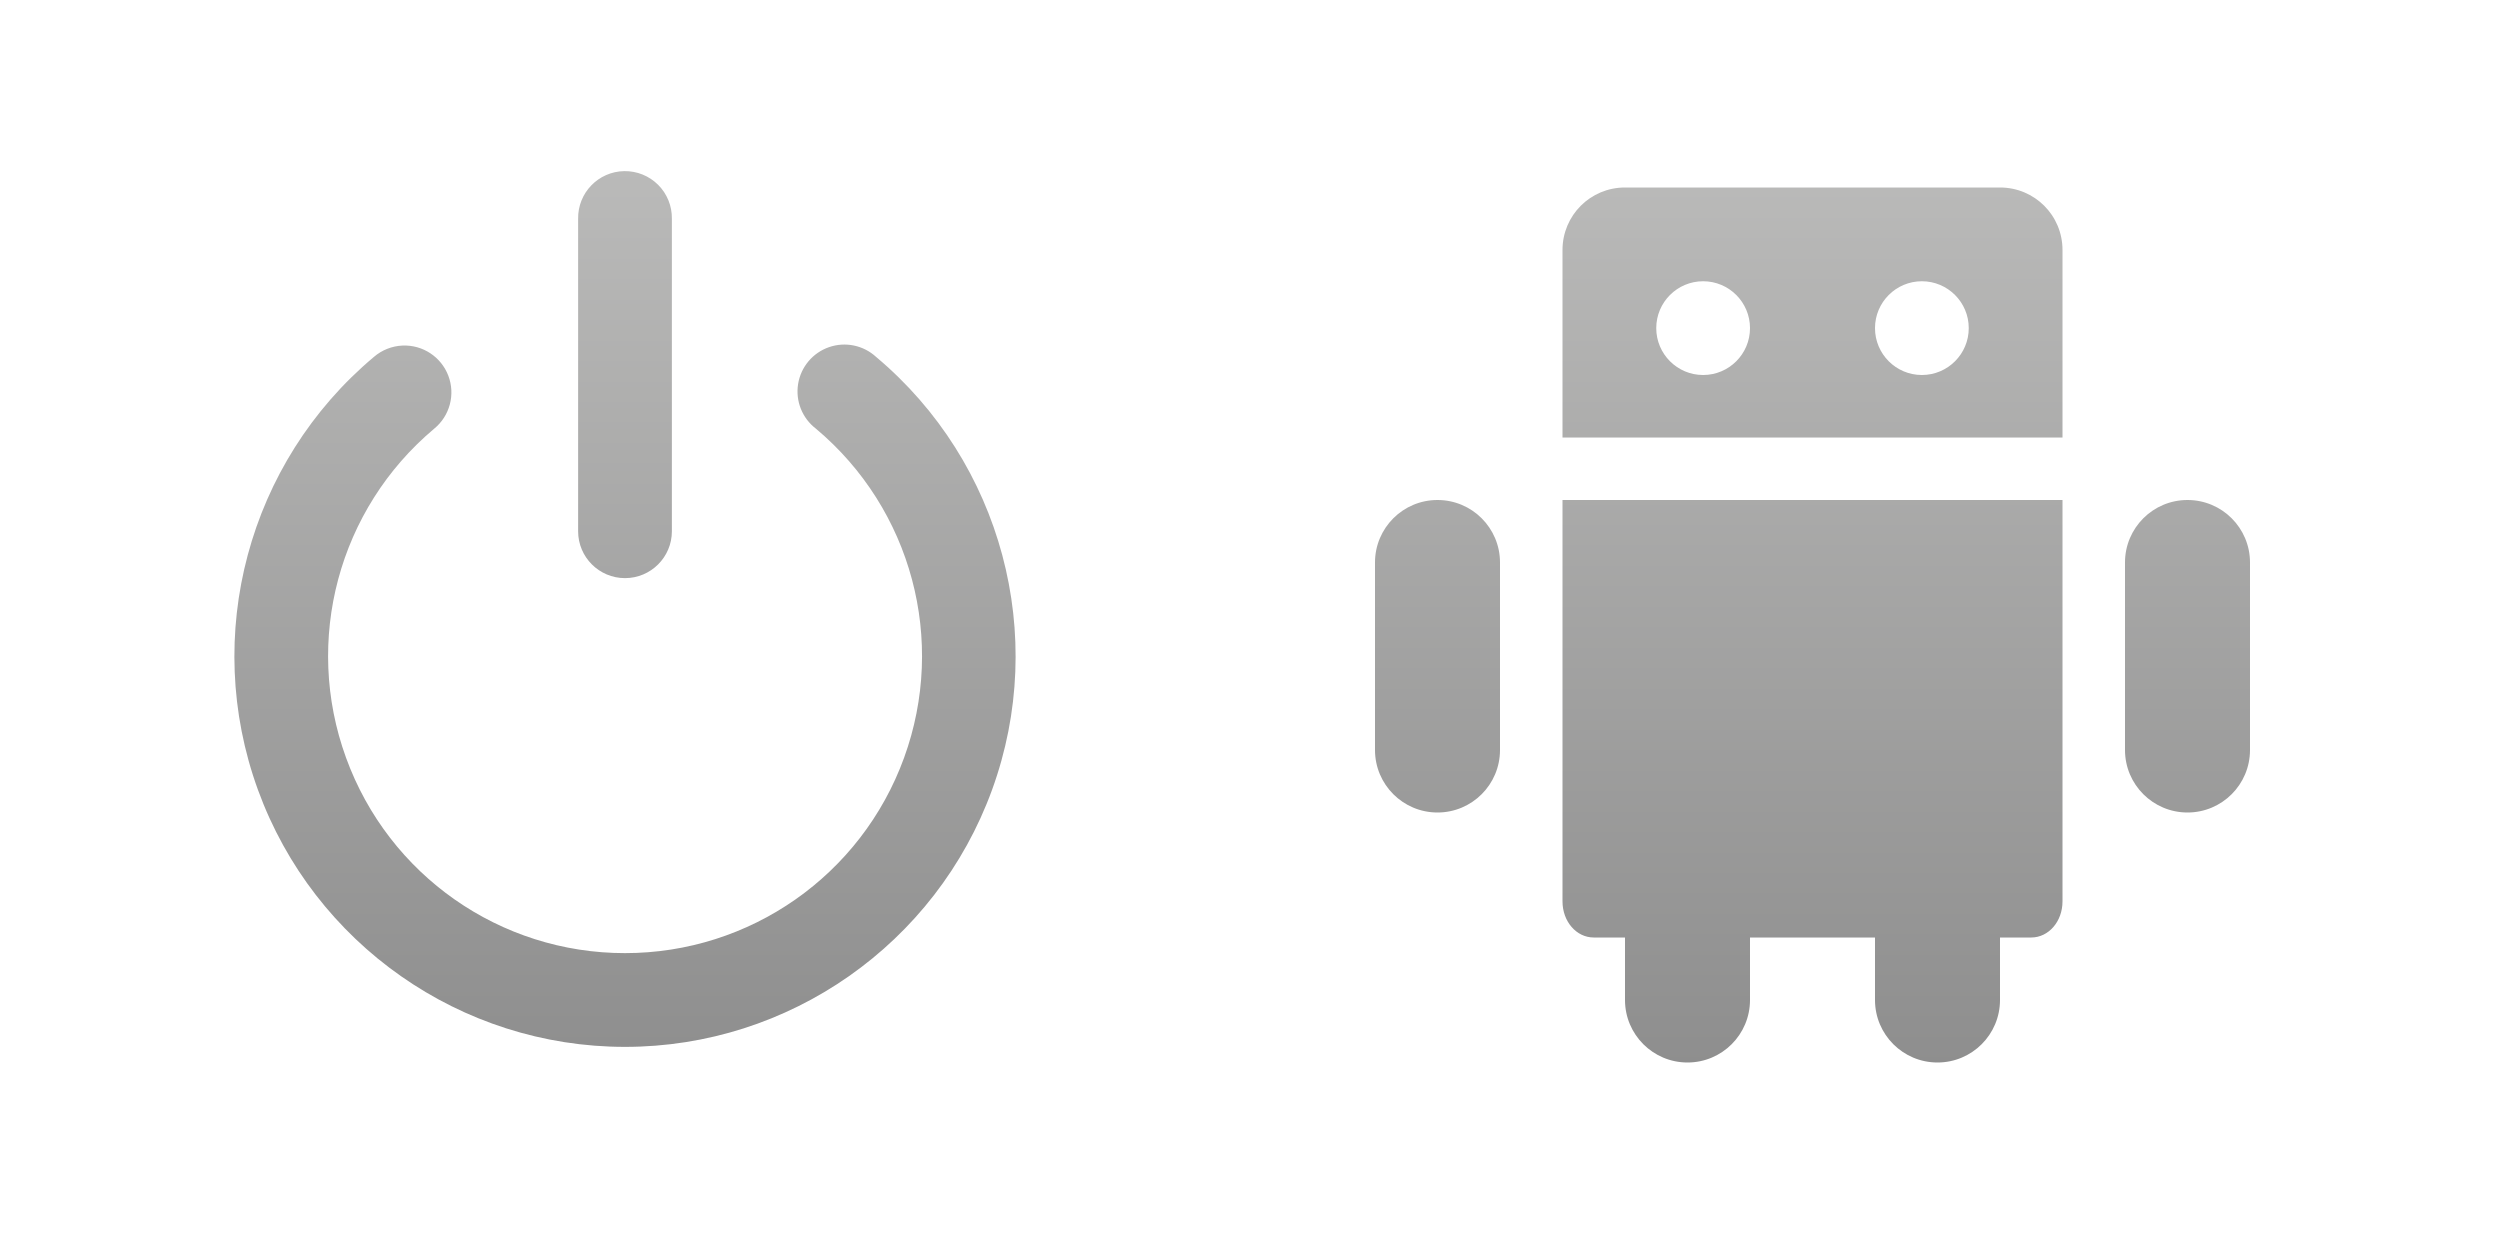
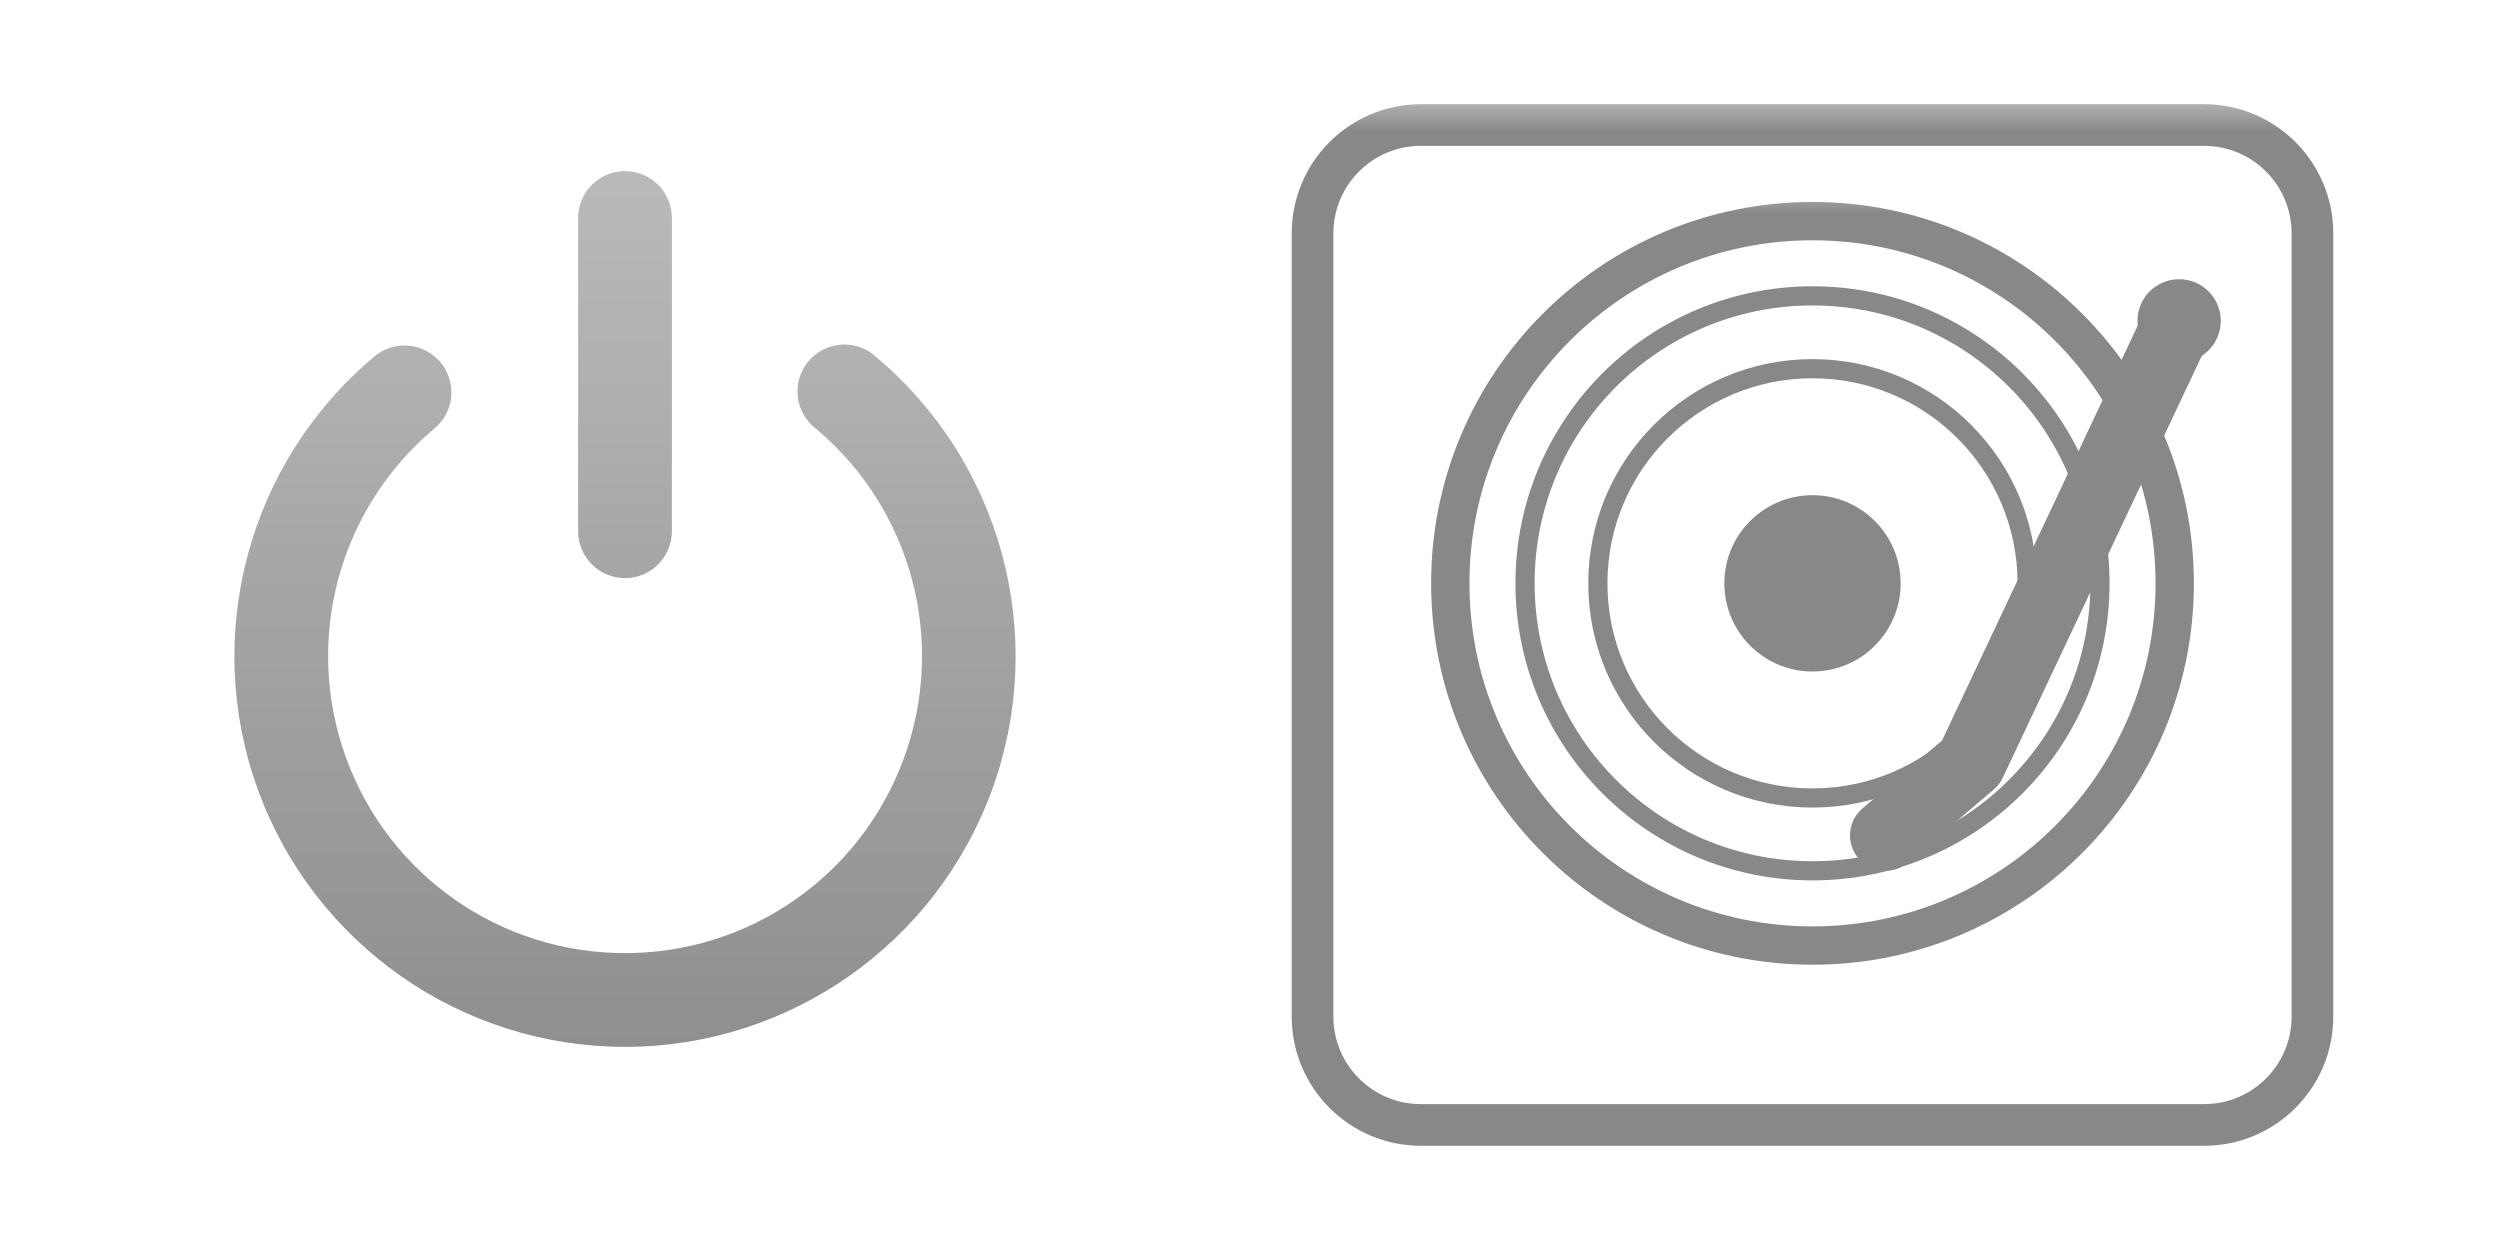
<svg xmlns="http://www.w3.org/2000/svg" width="80" height="40" version="1.1" viewBox="0 0 40 20">
  <defs>
    <linearGradient id="c" x1="2.871" x2="2.871" y1="19.048" y2="1.026" gradientUnits="userSpaceOnUse">
      <stop stop-color="#888" offset="0" />
      <stop stop-color="#bfbfbe" offset="1" />
    </linearGradient>
    <linearGradient id="b" x1="-11.209" x2="-11.209" y1="19.048" y2="1.026" gradientUnits="userSpaceOnUse">
      <stop stop-color="#888" offset="0" />
      <stop stop-color="#bfbfbe" offset="1" />
    </linearGradient>
  </defs>
  <g fill="url(#c)">
-     <path d="m26 3c-.554 0-1 .446-1 1v3h8v-3c0-.554-.446-1-1-1zm1.25 1.5c.414 0 .75.336.75.75s-.336.75-.75.75-.75-.336-.75-.75.336-.75.75-.75zm3.5 0c.414 0 .75.336.75.75s-.336.75-.75.75-.75-.336-.75-.75.336-.75.75-.75z" color="#000001" />
-     <rect x="26" y="14" width="2" height="3" rx="1" ry="1" />
-     <rect x="30" y="14" width="2" height="3" rx="1" ry="1" />
-     <rect x="22" y="8" width="2" height="5" rx="1" ry="1" color="#000001" />
-     <path d="m25 8v6.422c0 .323.223.578.5.578h7c.277 0 .5-.255.5-.578v-6.422h-7.5z" color="#000001" />
-     <rect x="34" y="8" width="2" height="5" rx="1" ry="1" color="#000001" />
-     <path d="m6.441 5.529a.75.75 0 0 0-.459.182c-2.011 1.687-2.753 4.459-1.855 6.926.898 2.467 3.248 4.113 5.873 4.113 2.625 1.6e-5 4.975-1.647 5.873-4.113.898-2.467.156-5.238-1.855-6.926a.75.75 0 1 0-.963 1.148c1.532 1.285 2.094 3.386 1.41 5.266-.684 1.879-2.465 3.125-4.465 3.125-2 1.2e-5-3.779-1.246-4.463-3.125-.684-1.879-.122-3.98 1.41-5.266a.75.75 0 0 0-.506-1.33z" color="#000001" color-rendering="auto" dominant-baseline="auto" image-rendering="auto" shape-rendering="auto" solid-color="#000001" style="font-feature-settings:normal;font-variant-alternates:normal;font-variant-caps:normal;font-variant-ligatures:normal;font-variant-numeric:normal;font-variant-position:normal;isolation:auto;mix-blend-mode:normal;paint-order:fill markers stroke;shape-padding:0;text-decoration-color:#000001;text-decoration-line:none;text-decoration-style:solid;text-indent:0;text-orientation:mixed;text-transform:none;white-space:normal" />
-     <path d="m9.988 2.738a.75.75 0 0 0-.738.762v5a.75.75 0 1 0 1.5 0v-5a.75.75 0 0 0-.762-.762z" color="#000001" color-rendering="auto" dominant-baseline="auto" image-rendering="auto" shape-rendering="auto" solid-color="#000001" style="font-feature-settings:normal;font-variant-alternates:normal;font-variant-caps:normal;font-variant-ligatures:normal;font-variant-numeric:normal;font-variant-position:normal;isolation:auto;mix-blend-mode:normal;shape-padding:0;text-decoration-color:#000001;text-decoration-line:none;text-decoration-style:solid;text-indent:0;text-orientation:mixed;text-transform:none;white-space:normal" />
+     <g transform="translate(29 10) scale(0.03333) translate(-256 -256)">
+       <g transform="translate(256 236) scale(0.92) translate(-212 -212)">
+         <circle cx="212" cy="212" r="189" fill="none" stroke="url(#c)" stroke-width="20" />
+         <circle cx="212" cy="212" r="150" fill="none" stroke="url(#c)" stroke-width="10" />
+         <circle cx="212" cy="212" r="112" fill="none" stroke="url(#c)" stroke-width="10" />
+         <circle cx="212" cy="212" r="46" />
+       </g>
+       <rect x="16" y="16" width="480" height="480" rx="52" fill="none" stroke="url(#c)" stroke-width="20" />
+       <circle cx="432" cy="110" r="20" />
+       <polyline points="432,110 332,322 291,357" fill="none" stroke="url(#c)" stroke-width="34" stroke-linecap="round" stroke-linejoin="round" />
+     </g>
+     <path d="m6.441 5.529a.75.75 0 0 0-.459.182c-2.011 1.687-2.753 4.459-1.855 6.926.898 2.467 3.248 4.113 5.873 4.113 2.625 1.6e-5 4.975-1.647 5.873-4.113.898-2.467.156-5.238-1.855-6.926a.75.75 0 1 0-.963 1.148c1.532 1.285 2.094 3.386 1.41 5.266-.684 1.879-2.465 3.125-4.465 3.125-2 1.2e-5-3.779-1.246-4.463-3.125-.684-1.879-.122-3.98 1.41-5.266a.75.75 0 0 0-.506-1.33z" color="#000001" />
+     <path d="m9.988 2.738a.75.75 0 0 0-.738.762v5a.75.75 0 1 0 1.5 0v-5a.75.75 0 0 0-.762-.762z" color="#000001" />
  </g>
  <rect x="-18.168" y="1.026" width="15.018" height="18.022" rx=".5" ry=".5" fill="url(#b)" style="paint-order:fill markers stroke" />
</svg>
